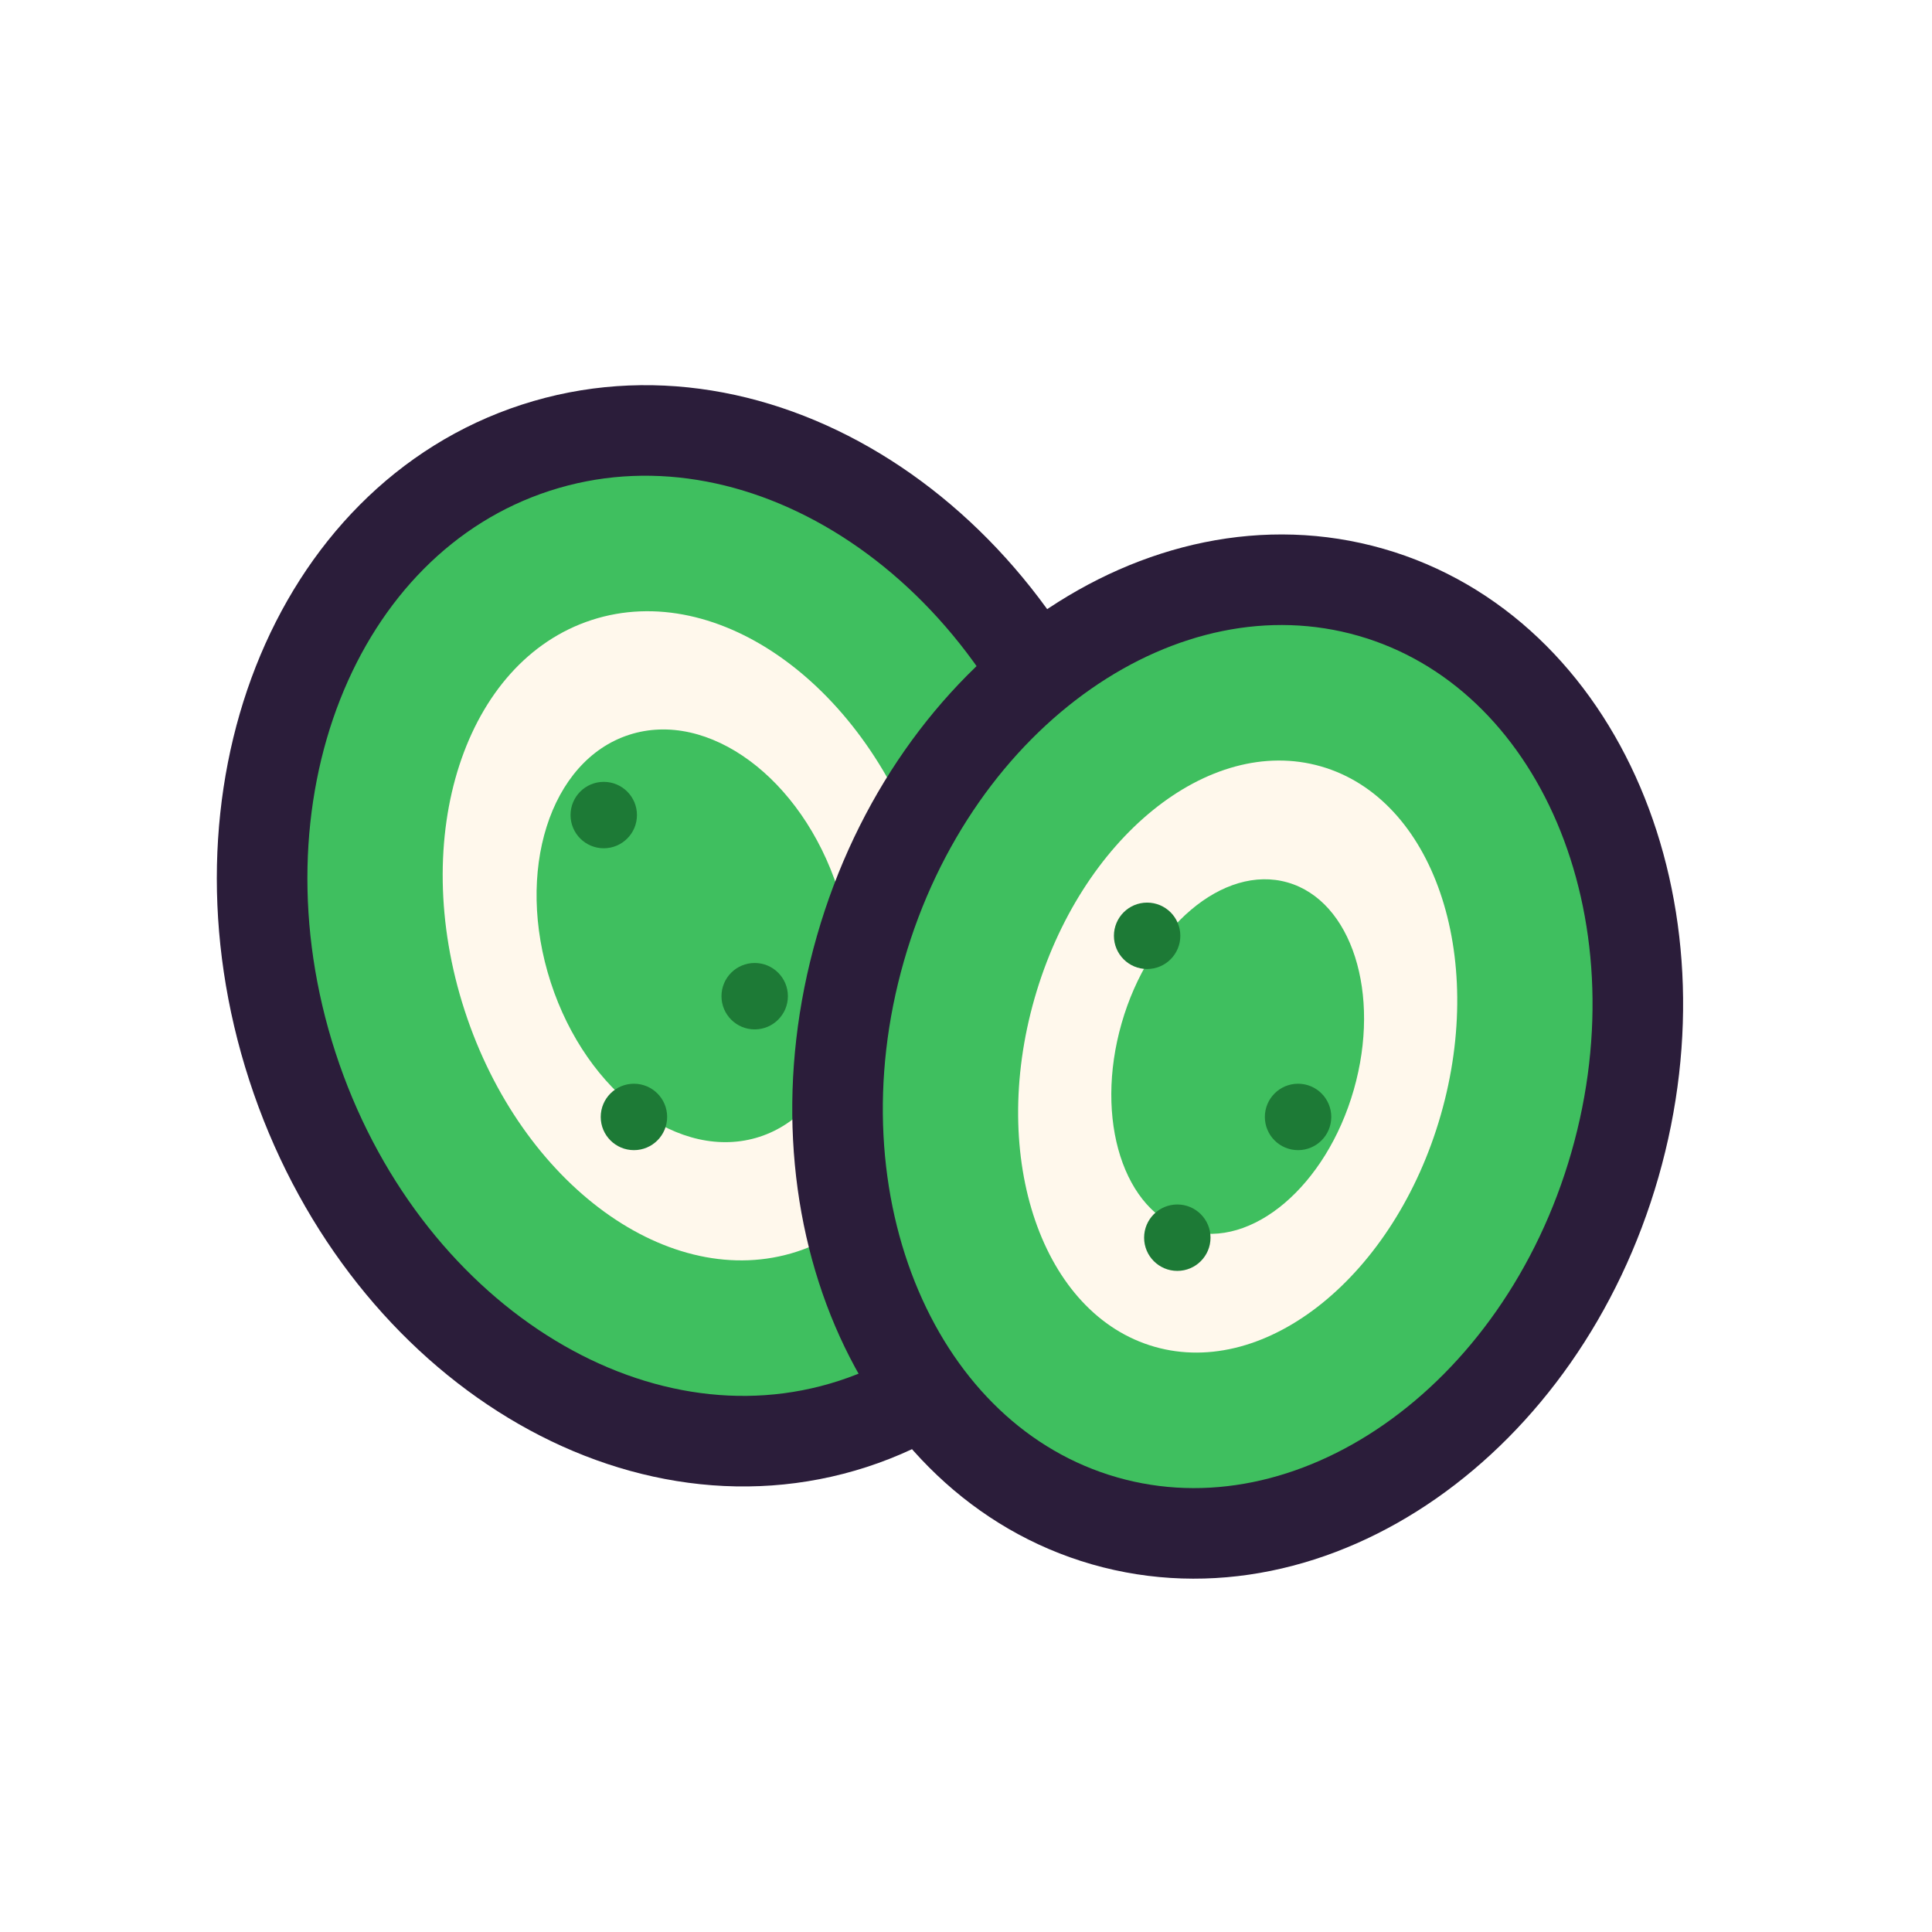
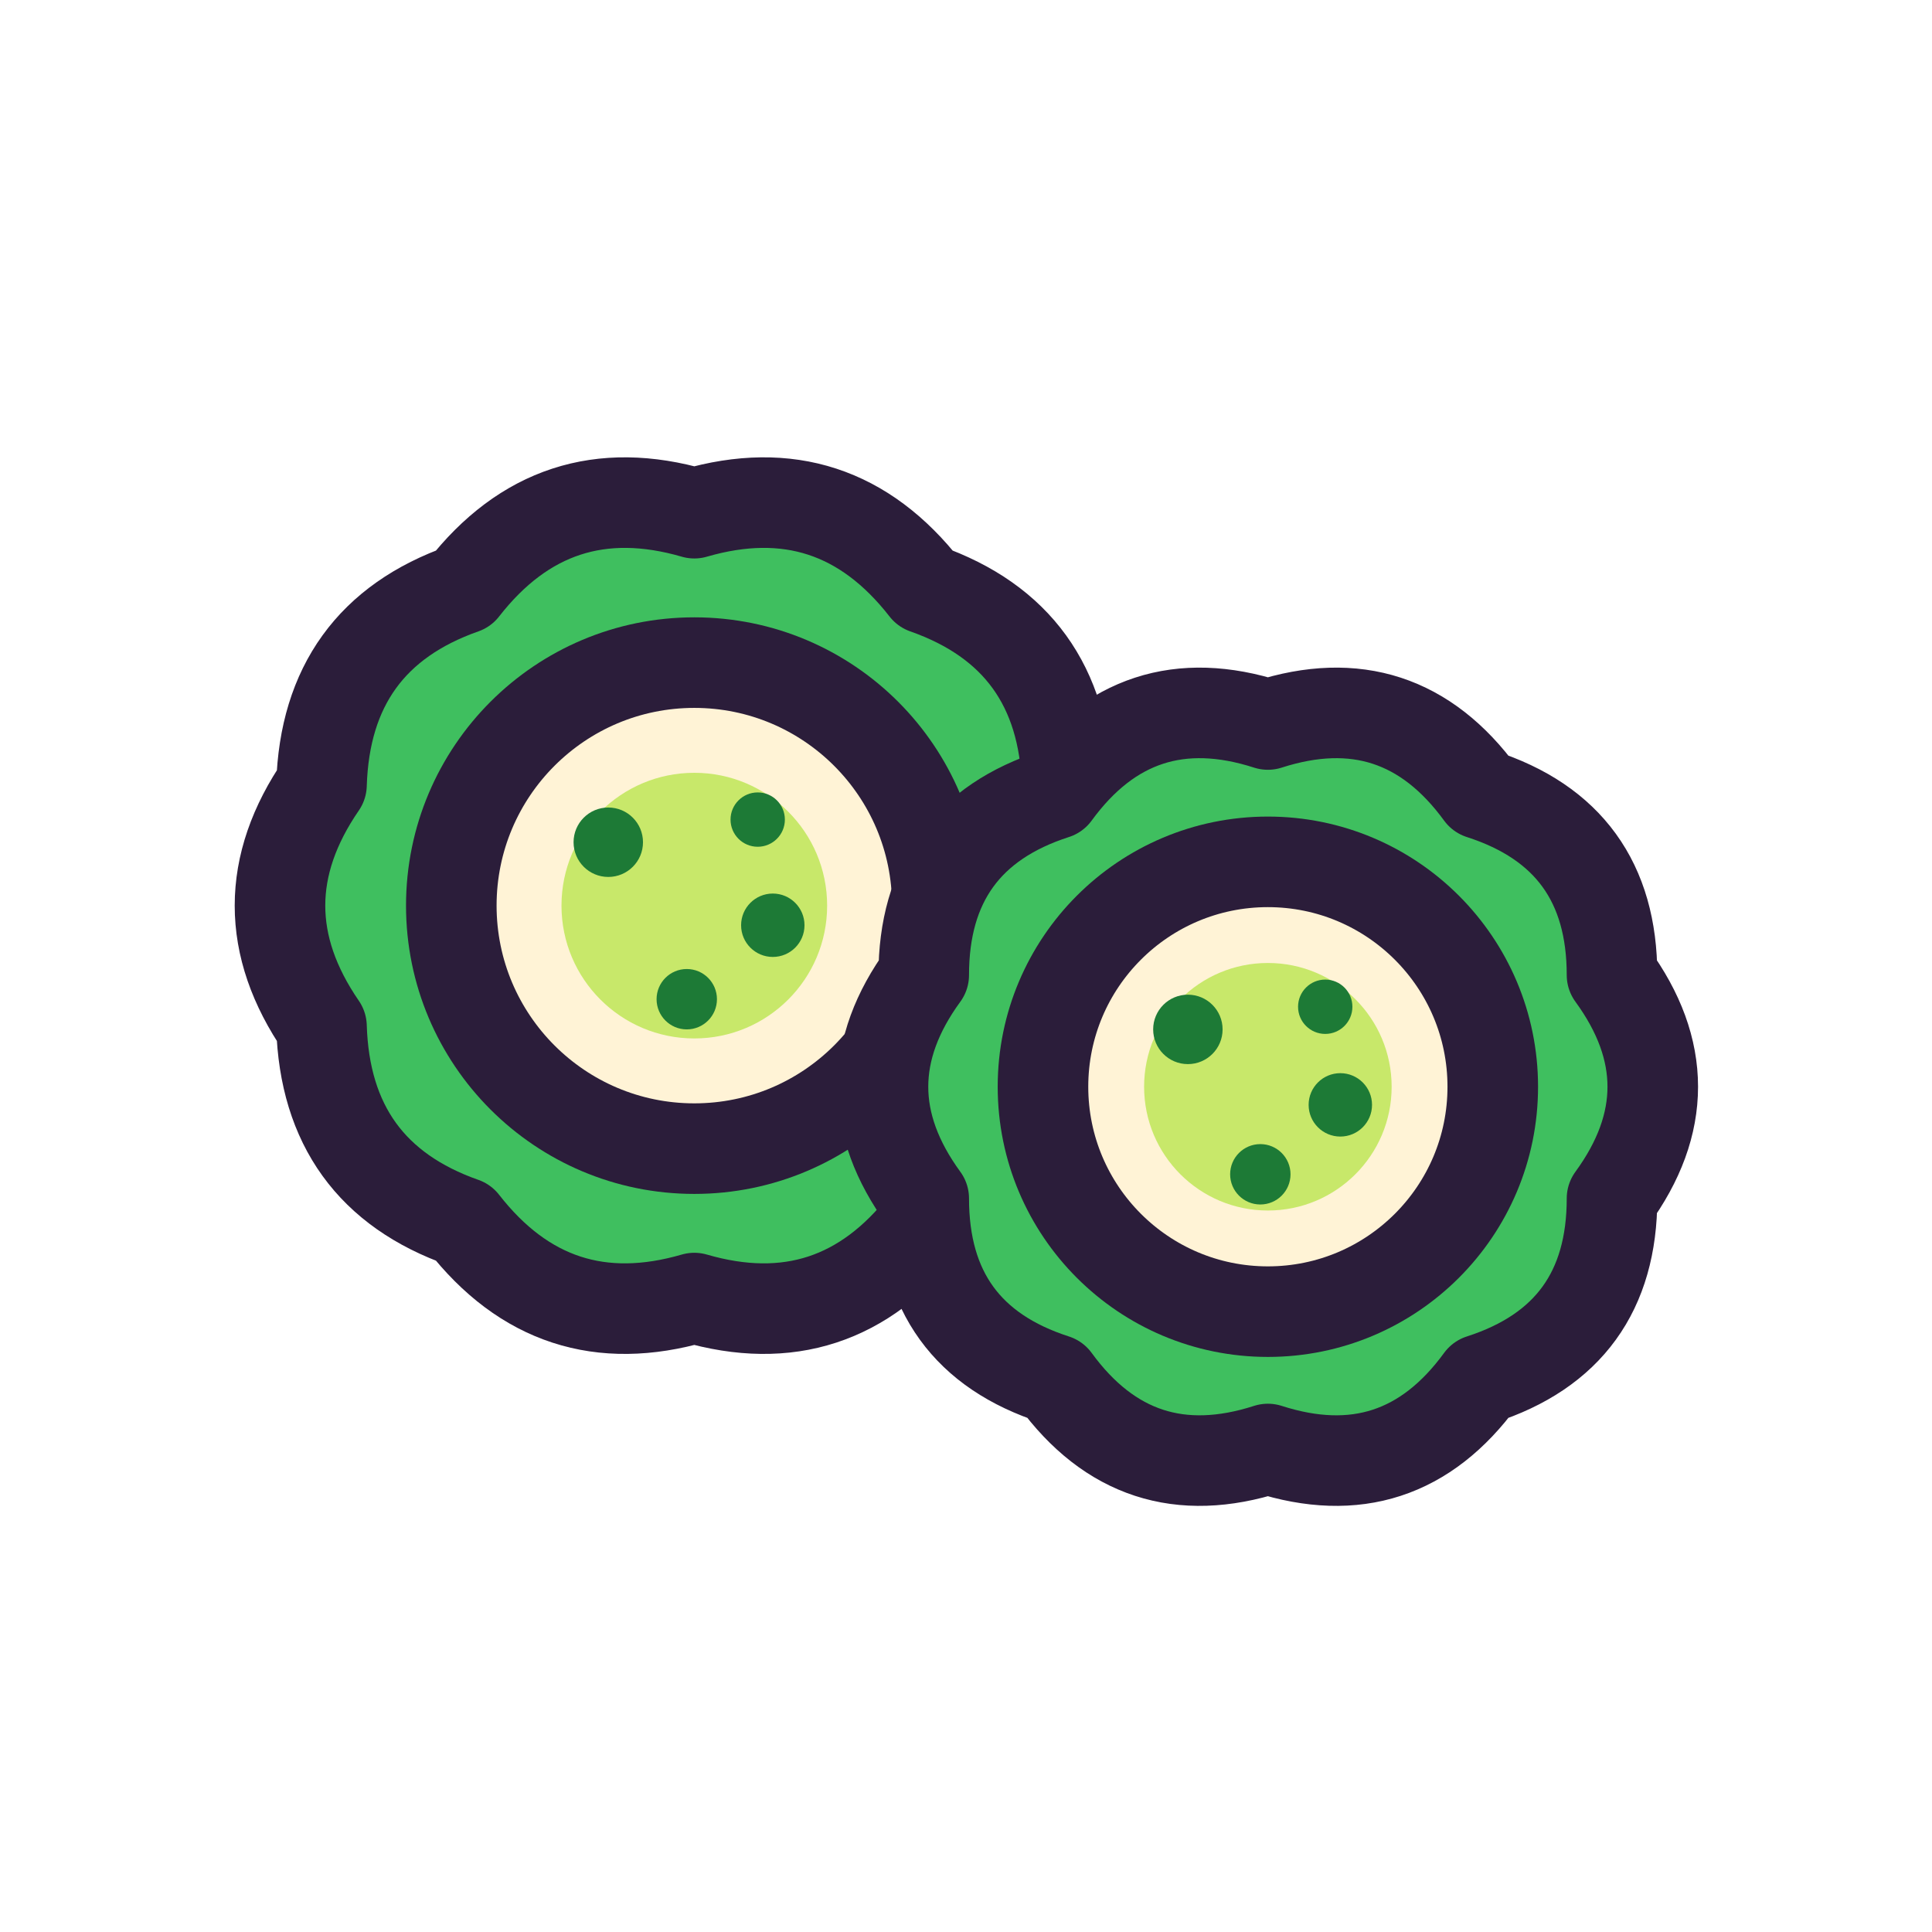
<svg xmlns="http://www.w3.org/2000/svg" width="128" height="128" aria-labelledby="pickles-title" viewBox="0 0 128 128">
  <g fill="none" stroke="#2b1d3a" stroke-linecap="round" stroke-linejoin="round" stroke-width="6">
-     <ellipse cx="46" cy="62" fill="#3fbf5f" rx="28" ry="34" transform="rotate(-18 46 62)" />
-     <ellipse cx="46" cy="62" fill="#fff8ec" stroke="none" rx="16" ry="22" transform="rotate(-18 46 62)" />
-     <ellipse cx="46" cy="62" fill="#3fbf5f" stroke="none" rx="10" ry="14" transform="rotate(-18 46 62)" />
-     <circle cx="40" cy="54" r="2.2" fill="#1d7a36" stroke="none" />
-     <circle cx="50" cy="66" r="2.2" fill="#1d7a36" stroke="none" />
-     <circle cx="42" cy="74" r="2.2" fill="#1d7a36" stroke="none" />
-     <ellipse cx="82" cy="70" fill="#3fbf5f" rx="26" ry="32" transform="rotate(16 82 70)" />
-     <ellipse cx="82" cy="70" fill="#fff8ec" stroke="none" rx="14" ry="20" transform="rotate(16 82 70)" />
-     <ellipse cx="82" cy="70" fill="#3fbf5f" stroke="none" rx="8" ry="12" transform="rotate(16 82 70)" />
-     <circle cx="76" cy="62" r="2.2" fill="#1d7a36" stroke="none" />
-     <circle cx="86" cy="74" r="2.2" fill="#1d7a36" stroke="none" />
-     <circle cx="78" cy="82" r="2.2" fill="#1d7a36" stroke="none" />
+     <path fill="#3fbf5f" d="M46 34q9.3-2.7 15.3 5 9.1 3.2 9.4 13 5.5 8 0 16-.3 9.8-9.4 13-6 7.7-15.3 5-9.3 2.7-15.3-5-9.1-3.2-9.4-13-5.5-8 0-16 .3-9.8 9.4-13 6-7.7 15.3-5" />
+     <circle cx="46" cy="60" r="16.1" fill="#fff3d6" />
+     <circle cx="46" cy="60" r="8.8" fill="#c8e86a" stroke="none" />
+     <circle cx="40.3" cy="55.8" r="2.3" fill="#1d7a36" stroke="none" />
+     <circle cx="51.2" cy="61.3" r="2.1" fill="#1d7a36" stroke="none" />
+     <circle cx="45.5" cy="66.2" r="2" fill="#1d7a36" stroke="none" />
+     <circle cx="50.2" cy="54.3" r="1.8" fill="#1d7a36" stroke="none" />
+     <path fill="#3fbf5f" d="M84 48q8.7-2.8 14.1 4.6 8.7 2.8 8.7 12 5.4 7.4 0 14.8 0 9.2-8.7 12Q92.7 98.8 84 96q-8.7 2.8-14.1-4.6-8.7-2.8-8.7-12-5.4-7.4 0-14.8 0-9.2 8.7-12Q75.3 45.2 84 48" />
+     <circle cx="84" cy="72" r="14.9" fill="#fff3d6" />
+     <circle cx="84" cy="72" r="8.2" fill="#c8e86a" stroke="none" />
+     <circle cx="78.7" cy="68.2" r="2.3" fill="#1d7a36" stroke="none" />
+     <circle cx="88.8" cy="73.2" r="2.1" fill="#1d7a36" stroke="none" />
+     <circle cx="83.5" cy="77.8" r="2" fill="#1d7a36" stroke="none" />
+     <circle cx="87.8" cy="66.7" r="1.8" fill="#1d7a36" stroke="none" />
  </g>
</svg>
